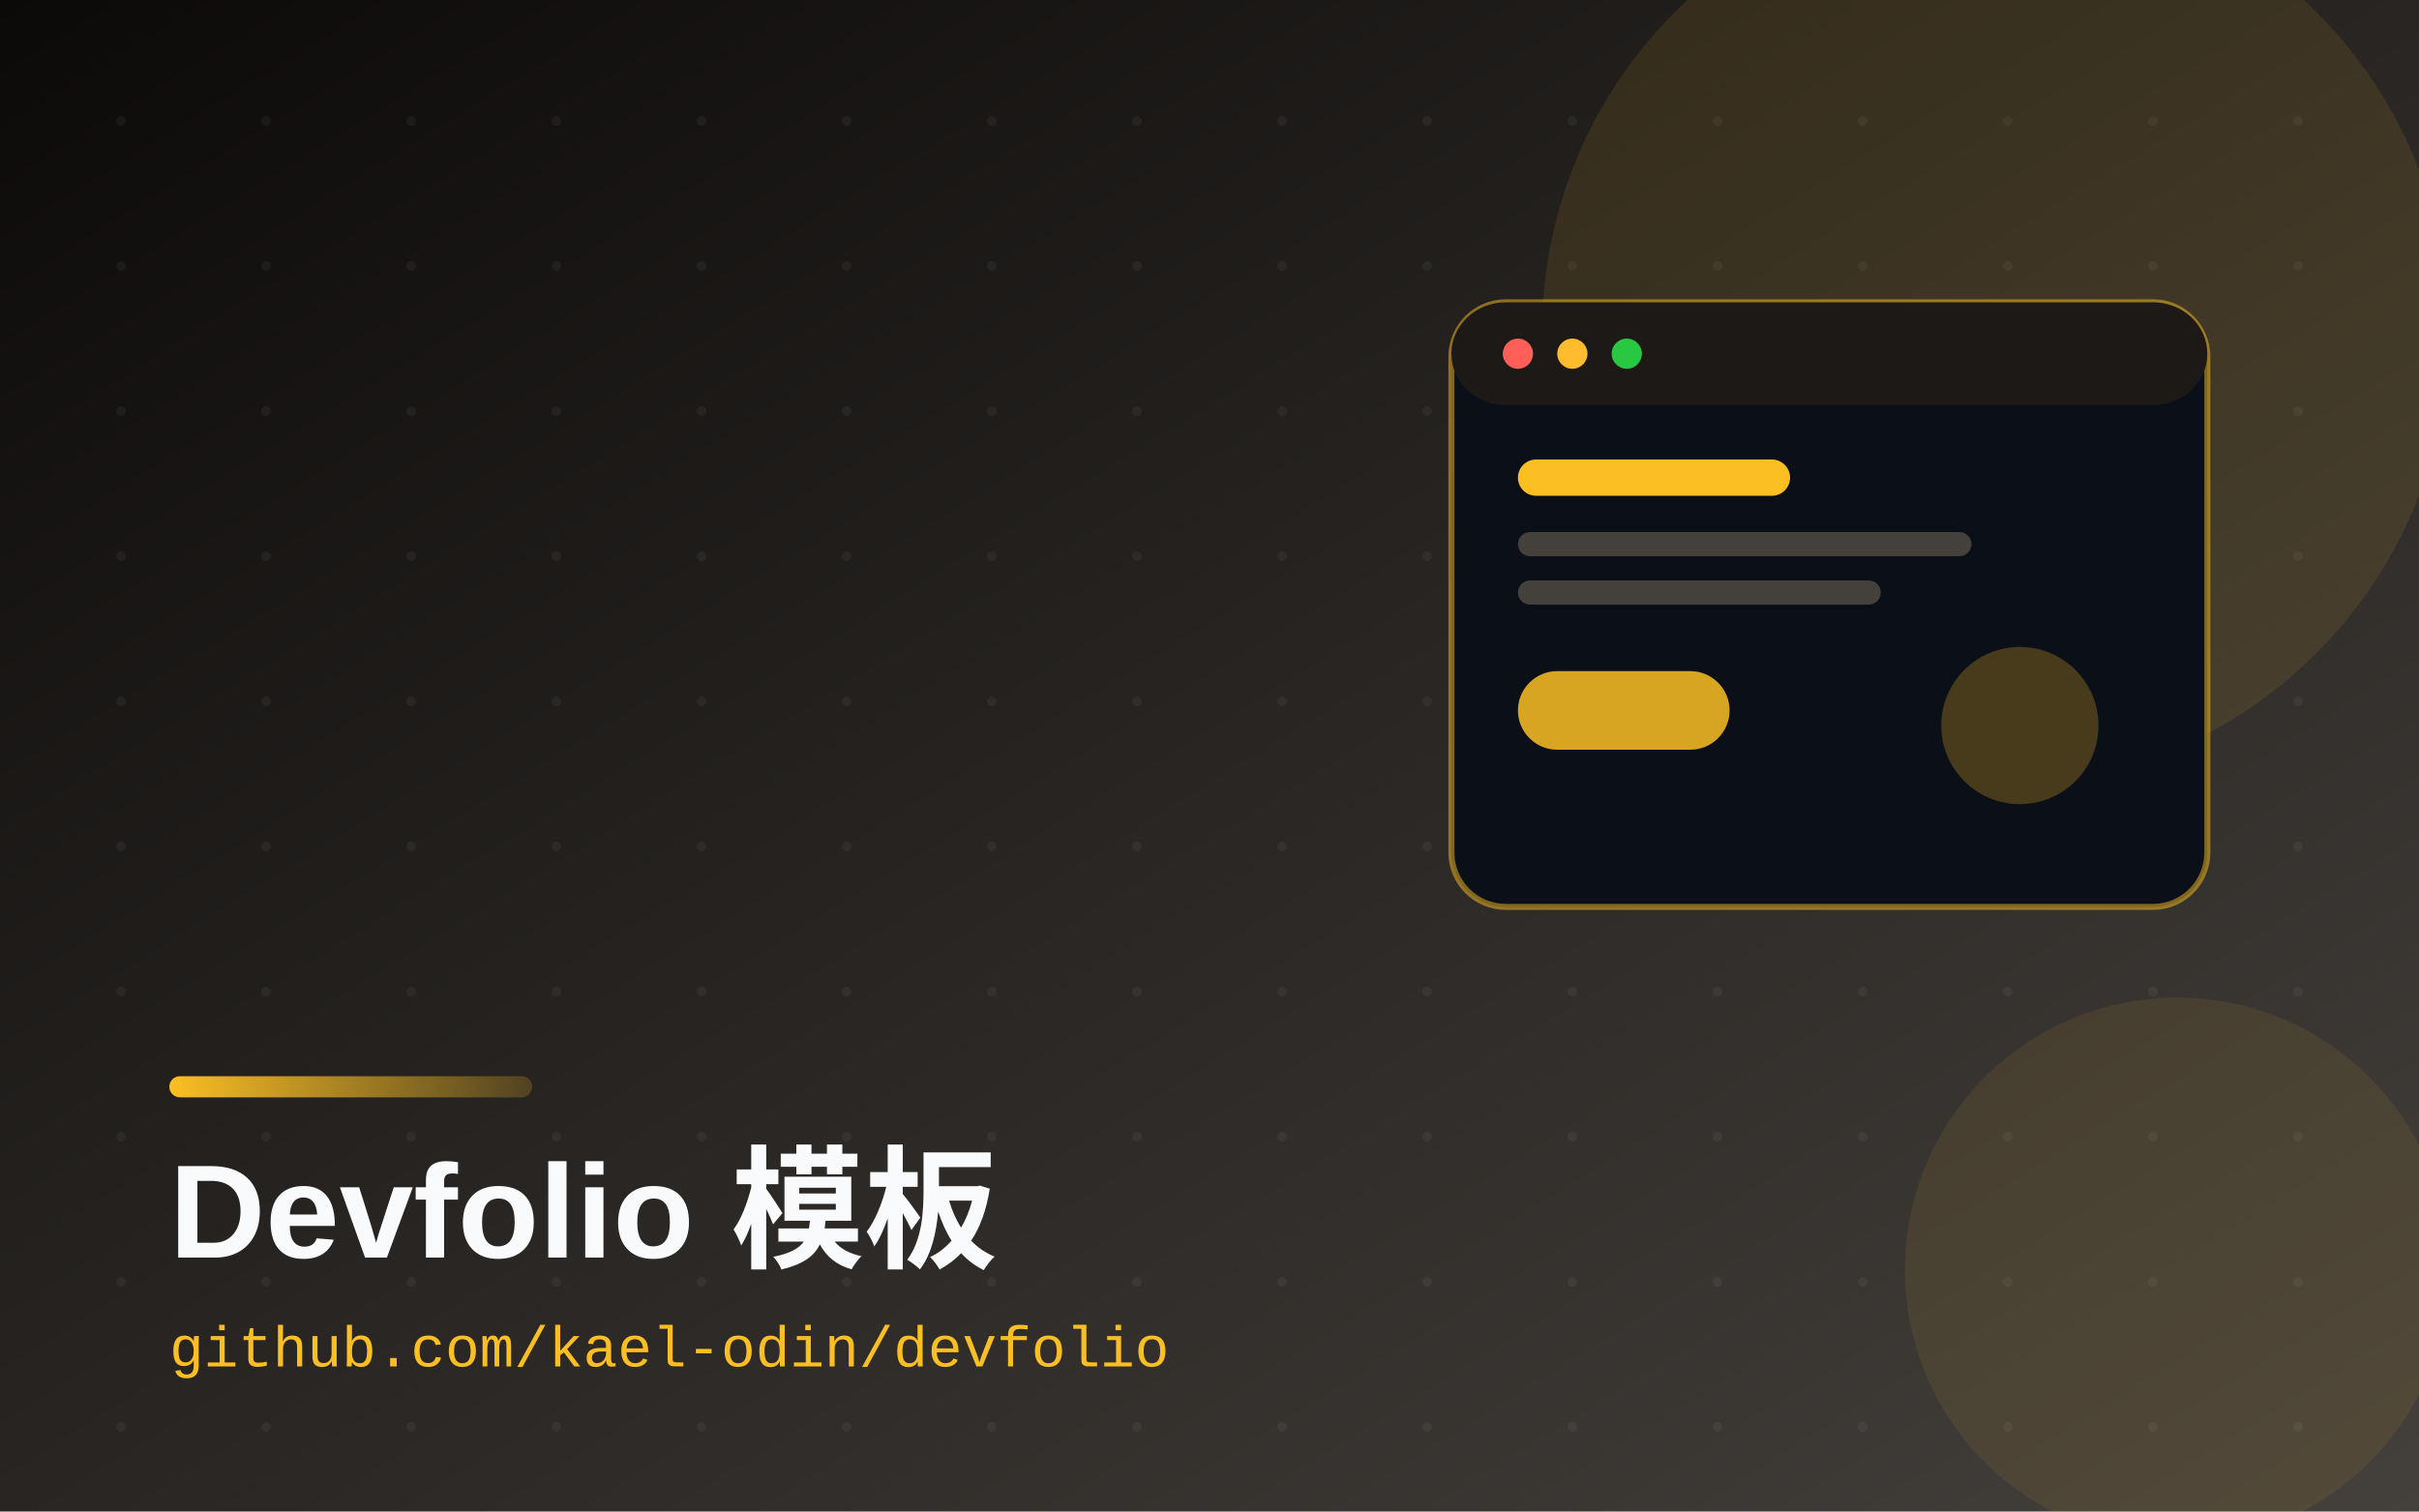
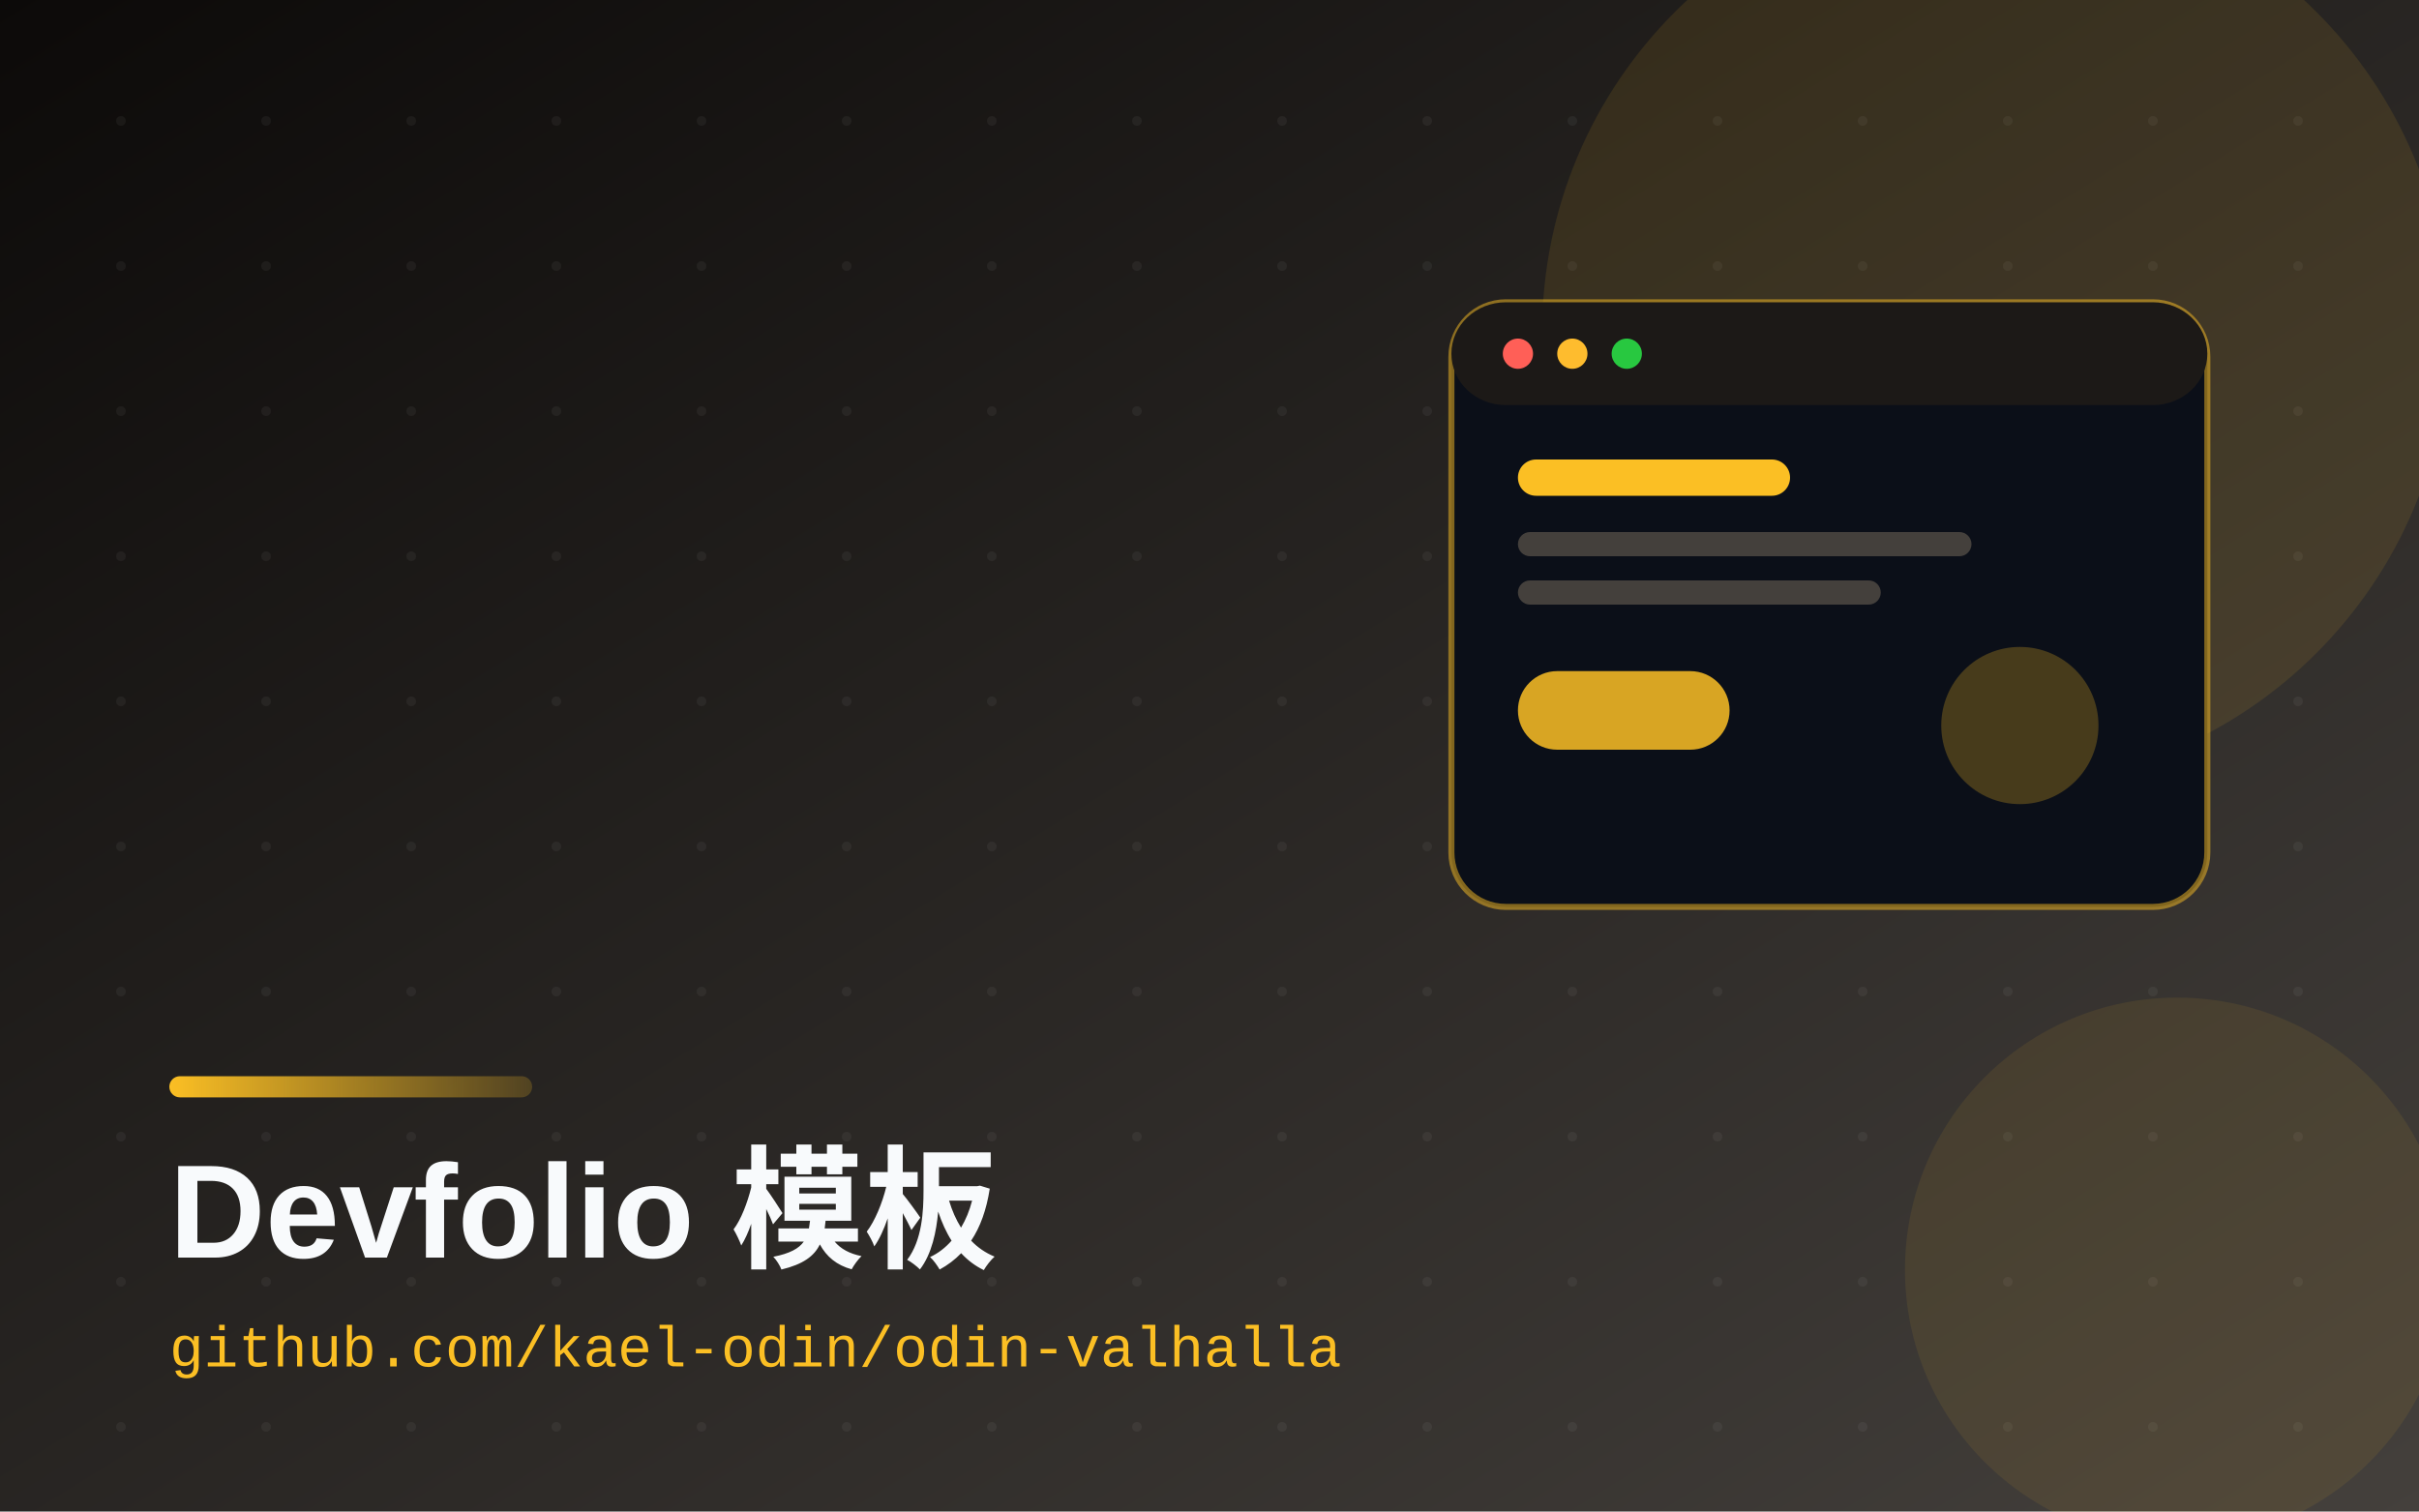
<svg xmlns="http://www.w3.org/2000/svg" viewBox="0 0 800 500">
  <defs>
    <linearGradient id="bg" x1="0" y1="0" x2="1" y2="1">
      <stop offset="0" stop-color="#0C0A09" />
      <stop offset="1" stop-color="#44403C" />
    </linearGradient>
    <linearGradient id="bar" x1="0" y1="0" x2="1" y2="0">
      <stop offset="0" stop-color="#FBBF24" />
      <stop offset="1" stop-color="#FBBF24" stop-opacity="0.2" />
    </linearGradient>
  </defs>
  <rect width="800" height="500" fill="url(#bg)" />
  <circle cx="40" cy="40" r="1.6" fill="#FFFFFF" opacity="0.05" />
  <circle cx="40" cy="88" r="1.6" fill="#FFFFFF" opacity="0.05" />
  <circle cx="40" cy="136" r="1.6" fill="#FFFFFF" opacity="0.05" />
  <circle cx="40" cy="184" r="1.6" fill="#FFFFFF" opacity="0.05" />
  <circle cx="40" cy="232" r="1.6" fill="#FFFFFF" opacity="0.05" />
  <circle cx="40" cy="280" r="1.6" fill="#FFFFFF" opacity="0.05" />
  <circle cx="40" cy="328" r="1.6" fill="#FFFFFF" opacity="0.05" />
  <circle cx="40" cy="376" r="1.6" fill="#FFFFFF" opacity="0.05" />
  <circle cx="40" cy="424" r="1.6" fill="#FFFFFF" opacity="0.05" />
  <circle cx="40" cy="472" r="1.6" fill="#FFFFFF" opacity="0.05" />
  <circle cx="88" cy="40" r="1.6" fill="#FFFFFF" opacity="0.05" />
  <circle cx="88" cy="88" r="1.6" fill="#FFFFFF" opacity="0.05" />
  <circle cx="88" cy="136" r="1.6" fill="#FFFFFF" opacity="0.05" />
  <circle cx="88" cy="184" r="1.6" fill="#FFFFFF" opacity="0.05" />
  <circle cx="88" cy="232" r="1.6" fill="#FFFFFF" opacity="0.05" />
  <circle cx="88" cy="280" r="1.6" fill="#FFFFFF" opacity="0.05" />
  <circle cx="88" cy="328" r="1.6" fill="#FFFFFF" opacity="0.05" />
  <circle cx="88" cy="376" r="1.6" fill="#FFFFFF" opacity="0.05" />
  <circle cx="88" cy="424" r="1.6" fill="#FFFFFF" opacity="0.05" />
  <circle cx="88" cy="472" r="1.6" fill="#FFFFFF" opacity="0.05" />
  <circle cx="136" cy="40" r="1.6" fill="#FFFFFF" opacity="0.05" />
  <circle cx="136" cy="88" r="1.6" fill="#FFFFFF" opacity="0.05" />
  <circle cx="136" cy="136" r="1.6" fill="#FFFFFF" opacity="0.05" />
  <circle cx="136" cy="184" r="1.6" fill="#FFFFFF" opacity="0.05" />
  <circle cx="136" cy="232" r="1.6" fill="#FFFFFF" opacity="0.05" />
  <circle cx="136" cy="280" r="1.6" fill="#FFFFFF" opacity="0.05" />
  <circle cx="136" cy="328" r="1.6" fill="#FFFFFF" opacity="0.05" />
  <circle cx="136" cy="376" r="1.6" fill="#FFFFFF" opacity="0.05" />
  <circle cx="136" cy="424" r="1.6" fill="#FFFFFF" opacity="0.05" />
  <circle cx="136" cy="472" r="1.6" fill="#FFFFFF" opacity="0.05" />
  <circle cx="184" cy="40" r="1.6" fill="#FFFFFF" opacity="0.05" />
  <circle cx="184" cy="88" r="1.6" fill="#FFFFFF" opacity="0.05" />
  <circle cx="184" cy="136" r="1.6" fill="#FFFFFF" opacity="0.05" />
  <circle cx="184" cy="184" r="1.6" fill="#FFFFFF" opacity="0.05" />
  <circle cx="184" cy="232" r="1.6" fill="#FFFFFF" opacity="0.05" />
  <circle cx="184" cy="280" r="1.6" fill="#FFFFFF" opacity="0.05" />
  <circle cx="184" cy="328" r="1.6" fill="#FFFFFF" opacity="0.05" />
  <circle cx="184" cy="376" r="1.6" fill="#FFFFFF" opacity="0.05" />
  <circle cx="184" cy="424" r="1.6" fill="#FFFFFF" opacity="0.05" />
  <circle cx="184" cy="472" r="1.6" fill="#FFFFFF" opacity="0.05" />
  <circle cx="232" cy="40" r="1.6" fill="#FFFFFF" opacity="0.05" />
  <circle cx="232" cy="88" r="1.6" fill="#FFFFFF" opacity="0.05" />
  <circle cx="232" cy="136" r="1.6" fill="#FFFFFF" opacity="0.05" />
  <circle cx="232" cy="184" r="1.6" fill="#FFFFFF" opacity="0.05" />
  <circle cx="232" cy="232" r="1.6" fill="#FFFFFF" opacity="0.05" />
  <circle cx="232" cy="280" r="1.6" fill="#FFFFFF" opacity="0.05" />
  <circle cx="232" cy="328" r="1.6" fill="#FFFFFF" opacity="0.05" />
  <circle cx="232" cy="376" r="1.6" fill="#FFFFFF" opacity="0.05" />
  <circle cx="232" cy="424" r="1.6" fill="#FFFFFF" opacity="0.05" />
  <circle cx="232" cy="472" r="1.6" fill="#FFFFFF" opacity="0.05" />
  <circle cx="280" cy="40" r="1.6" fill="#FFFFFF" opacity="0.05" />
  <circle cx="280" cy="88" r="1.6" fill="#FFFFFF" opacity="0.05" />
  <circle cx="280" cy="136" r="1.6" fill="#FFFFFF" opacity="0.05" />
  <circle cx="280" cy="184" r="1.6" fill="#FFFFFF" opacity="0.05" />
  <circle cx="280" cy="232" r="1.6" fill="#FFFFFF" opacity="0.05" />
  <circle cx="280" cy="280" r="1.6" fill="#FFFFFF" opacity="0.05" />
  <circle cx="280" cy="328" r="1.6" fill="#FFFFFF" opacity="0.05" />
  <circle cx="280" cy="376" r="1.6" fill="#FFFFFF" opacity="0.05" />
  <circle cx="280" cy="424" r="1.6" fill="#FFFFFF" opacity="0.05" />
  <circle cx="280" cy="472" r="1.6" fill="#FFFFFF" opacity="0.05" />
  <circle cx="328" cy="40" r="1.6" fill="#FFFFFF" opacity="0.05" />
  <circle cx="328" cy="88" r="1.6" fill="#FFFFFF" opacity="0.05" />
  <circle cx="328" cy="136" r="1.6" fill="#FFFFFF" opacity="0.05" />
  <circle cx="328" cy="184" r="1.6" fill="#FFFFFF" opacity="0.05" />
  <circle cx="328" cy="232" r="1.6" fill="#FFFFFF" opacity="0.05" />
  <circle cx="328" cy="280" r="1.6" fill="#FFFFFF" opacity="0.05" />
  <circle cx="328" cy="328" r="1.6" fill="#FFFFFF" opacity="0.05" />
  <circle cx="328" cy="376" r="1.6" fill="#FFFFFF" opacity="0.05" />
  <circle cx="328" cy="424" r="1.6" fill="#FFFFFF" opacity="0.05" />
  <circle cx="328" cy="472" r="1.6" fill="#FFFFFF" opacity="0.05" />
  <circle cx="376" cy="40" r="1.6" fill="#FFFFFF" opacity="0.05" />
  <circle cx="376" cy="88" r="1.6" fill="#FFFFFF" opacity="0.05" />
  <circle cx="376" cy="136" r="1.6" fill="#FFFFFF" opacity="0.05" />
  <circle cx="376" cy="184" r="1.6" fill="#FFFFFF" opacity="0.05" />
  <circle cx="376" cy="232" r="1.6" fill="#FFFFFF" opacity="0.05" />
  <circle cx="376" cy="280" r="1.6" fill="#FFFFFF" opacity="0.05" />
  <circle cx="376" cy="328" r="1.6" fill="#FFFFFF" opacity="0.05" />
  <circle cx="376" cy="376" r="1.6" fill="#FFFFFF" opacity="0.05" />
  <circle cx="376" cy="424" r="1.6" fill="#FFFFFF" opacity="0.05" />
  <circle cx="376" cy="472" r="1.6" fill="#FFFFFF" opacity="0.05" />
  <circle cx="424" cy="40" r="1.6" fill="#FFFFFF" opacity="0.05" />
  <circle cx="424" cy="88" r="1.6" fill="#FFFFFF" opacity="0.05" />
  <circle cx="424" cy="136" r="1.6" fill="#FFFFFF" opacity="0.05" />
  <circle cx="424" cy="184" r="1.6" fill="#FFFFFF" opacity="0.05" />
  <circle cx="424" cy="232" r="1.6" fill="#FFFFFF" opacity="0.05" />
  <circle cx="424" cy="280" r="1.6" fill="#FFFFFF" opacity="0.05" />
  <circle cx="424" cy="328" r="1.6" fill="#FFFFFF" opacity="0.05" />
  <circle cx="424" cy="376" r="1.6" fill="#FFFFFF" opacity="0.05" />
  <circle cx="424" cy="424" r="1.6" fill="#FFFFFF" opacity="0.05" />
  <circle cx="424" cy="472" r="1.6" fill="#FFFFFF" opacity="0.05" />
  <circle cx="472" cy="40" r="1.6" fill="#FFFFFF" opacity="0.05" />
  <circle cx="472" cy="88" r="1.6" fill="#FFFFFF" opacity="0.05" />
  <circle cx="472" cy="136" r="1.6" fill="#FFFFFF" opacity="0.05" />
  <circle cx="472" cy="184" r="1.6" fill="#FFFFFF" opacity="0.05" />
  <circle cx="472" cy="232" r="1.6" fill="#FFFFFF" opacity="0.05" />
  <circle cx="472" cy="280" r="1.6" fill="#FFFFFF" opacity="0.05" />
  <circle cx="472" cy="328" r="1.6" fill="#FFFFFF" opacity="0.05" />
  <circle cx="472" cy="376" r="1.6" fill="#FFFFFF" opacity="0.05" />
  <circle cx="472" cy="424" r="1.6" fill="#FFFFFF" opacity="0.05" />
  <circle cx="472" cy="472" r="1.6" fill="#FFFFFF" opacity="0.05" />
  <circle cx="520" cy="40" r="1.6" fill="#FFFFFF" opacity="0.05" />
  <circle cx="520" cy="88" r="1.6" fill="#FFFFFF" opacity="0.05" />
  <circle cx="520" cy="136" r="1.6" fill="#FFFFFF" opacity="0.05" />
  <circle cx="520" cy="184" r="1.6" fill="#FFFFFF" opacity="0.05" />
  <circle cx="520" cy="232" r="1.6" fill="#FFFFFF" opacity="0.05" />
  <circle cx="520" cy="280" r="1.6" fill="#FFFFFF" opacity="0.05" />
  <circle cx="520" cy="328" r="1.6" fill="#FFFFFF" opacity="0.05" />
  <circle cx="520" cy="376" r="1.6" fill="#FFFFFF" opacity="0.05" />
  <circle cx="520" cy="424" r="1.6" fill="#FFFFFF" opacity="0.05" />
  <circle cx="520" cy="472" r="1.6" fill="#FFFFFF" opacity="0.05" />
  <circle cx="568" cy="40" r="1.6" fill="#FFFFFF" opacity="0.05" />
  <circle cx="568" cy="88" r="1.6" fill="#FFFFFF" opacity="0.05" />
  <circle cx="568" cy="136" r="1.6" fill="#FFFFFF" opacity="0.05" />
  <circle cx="568" cy="184" r="1.6" fill="#FFFFFF" opacity="0.05" />
  <circle cx="568" cy="232" r="1.6" fill="#FFFFFF" opacity="0.05" />
  <circle cx="568" cy="280" r="1.6" fill="#FFFFFF" opacity="0.05" />
  <circle cx="568" cy="328" r="1.6" fill="#FFFFFF" opacity="0.05" />
  <circle cx="568" cy="376" r="1.6" fill="#FFFFFF" opacity="0.05" />
  <circle cx="568" cy="424" r="1.6" fill="#FFFFFF" opacity="0.05" />
  <circle cx="568" cy="472" r="1.6" fill="#FFFFFF" opacity="0.05" />
  <circle cx="616" cy="40" r="1.6" fill="#FFFFFF" opacity="0.05" />
  <circle cx="616" cy="88" r="1.6" fill="#FFFFFF" opacity="0.05" />
  <circle cx="616" cy="136" r="1.6" fill="#FFFFFF" opacity="0.05" />
  <circle cx="616" cy="184" r="1.6" fill="#FFFFFF" opacity="0.05" />
  <circle cx="616" cy="232" r="1.6" fill="#FFFFFF" opacity="0.05" />
  <circle cx="616" cy="280" r="1.6" fill="#FFFFFF" opacity="0.05" />
  <circle cx="616" cy="328" r="1.6" fill="#FFFFFF" opacity="0.05" />
  <circle cx="616" cy="376" r="1.6" fill="#FFFFFF" opacity="0.05" />
  <circle cx="616" cy="424" r="1.6" fill="#FFFFFF" opacity="0.05" />
  <circle cx="616" cy="472" r="1.6" fill="#FFFFFF" opacity="0.05" />
  <circle cx="664" cy="40" r="1.6" fill="#FFFFFF" opacity="0.05" />
  <circle cx="664" cy="88" r="1.6" fill="#FFFFFF" opacity="0.05" />
  <circle cx="664" cy="136" r="1.6" fill="#FFFFFF" opacity="0.05" />
  <circle cx="664" cy="184" r="1.6" fill="#FFFFFF" opacity="0.05" />
  <circle cx="664" cy="232" r="1.6" fill="#FFFFFF" opacity="0.05" />
  <circle cx="664" cy="280" r="1.6" fill="#FFFFFF" opacity="0.05" />
  <circle cx="664" cy="328" r="1.6" fill="#FFFFFF" opacity="0.05" />
  <circle cx="664" cy="376" r="1.6" fill="#FFFFFF" opacity="0.05" />
  <circle cx="664" cy="424" r="1.6" fill="#FFFFFF" opacity="0.05" />
  <circle cx="664" cy="472" r="1.6" fill="#FFFFFF" opacity="0.05" />
  <circle cx="712" cy="40" r="1.6" fill="#FFFFFF" opacity="0.05" />
  <circle cx="712" cy="88" r="1.6" fill="#FFFFFF" opacity="0.05" />
  <circle cx="712" cy="136" r="1.6" fill="#FFFFFF" opacity="0.05" />
  <circle cx="712" cy="184" r="1.6" fill="#FFFFFF" opacity="0.05" />
  <circle cx="712" cy="232" r="1.6" fill="#FFFFFF" opacity="0.05" />
  <circle cx="712" cy="280" r="1.6" fill="#FFFFFF" opacity="0.05" />
  <circle cx="712" cy="328" r="1.6" fill="#FFFFFF" opacity="0.05" />
  <circle cx="712" cy="376" r="1.6" fill="#FFFFFF" opacity="0.05" />
  <circle cx="712" cy="424" r="1.6" fill="#FFFFFF" opacity="0.05" />
  <circle cx="712" cy="472" r="1.6" fill="#FFFFFF" opacity="0.05" />
  <circle cx="760" cy="40" r="1.6" fill="#FFFFFF" opacity="0.05" />
  <circle cx="760" cy="88" r="1.6" fill="#FFFFFF" opacity="0.05" />
  <circle cx="760" cy="136" r="1.6" fill="#FFFFFF" opacity="0.05" />
  <circle cx="760" cy="184" r="1.6" fill="#FFFFFF" opacity="0.05" />
  <circle cx="760" cy="232" r="1.6" fill="#FFFFFF" opacity="0.05" />
  <circle cx="760" cy="280" r="1.6" fill="#FFFFFF" opacity="0.05" />
  <circle cx="760" cy="328" r="1.6" fill="#FFFFFF" opacity="0.05" />
  <circle cx="760" cy="376" r="1.6" fill="#FFFFFF" opacity="0.05" />
  <circle cx="760" cy="424" r="1.6" fill="#FFFFFF" opacity="0.05" />
  <circle cx="760" cy="472" r="1.6" fill="#FFFFFF" opacity="0.05" />
  <circle cx="660" cy="110" r="150" fill="#FBBF24" opacity="0.10" />
  <circle cx="720" cy="420" r="90" fill="#FBBF24" opacity="0.08" />
  <rect x="480" y="100" width="250" height="200" rx="18" fill="#0B0F18" stroke="#FBBF24" stroke-opacity="0.5" stroke-width="2" />
  <rect x="480" y="100" width="250" height="34" rx="18" fill="#1C1917" />
  <circle cx="502" cy="117" r="5" fill="#FF5F57" />
  <circle cx="520" cy="117" r="5" fill="#FEBC2E" />
  <circle cx="538" cy="117" r="5" fill="#28C840" />
  <rect x="502" y="152" width="90" height="12" rx="6" fill="#FBBF24" />
  <rect x="502" y="176" width="150" height="8" rx="4" fill="#44403C" />
  <rect x="502" y="192" width="120" height="8" rx="4" fill="#44403C" />
  <rect x="502" y="222" width="70" height="26" rx="13" fill="#FBBF24" opacity="0.85" />
  <circle cx="668" cy="240" r="26" fill="#FBBF24" opacity="0.25" />
  <rect x="56" y="356" width="120" height="7" rx="3.5" fill="url(#bar)" />
  <text x="56" y="416" font-family="'Segoe UI', system-ui, -apple-system, Arial, sans-serif" font-size="44" font-weight="700" fill="#F8FAFC">Devfolio 模板</text>
-   <text x="56" y="452" font-family="Consolas, 'Courier New', monospace" font-size="19" fill="#FBBF24">github.com/kael-odin/devfolio</text>
+   <text x="56" y="452" font-family="Consolas, 'Courier New', monospace" font-size="19" fill="#FBBF24">github.com/kael-odin/odin-valhalla</text>
</svg>
